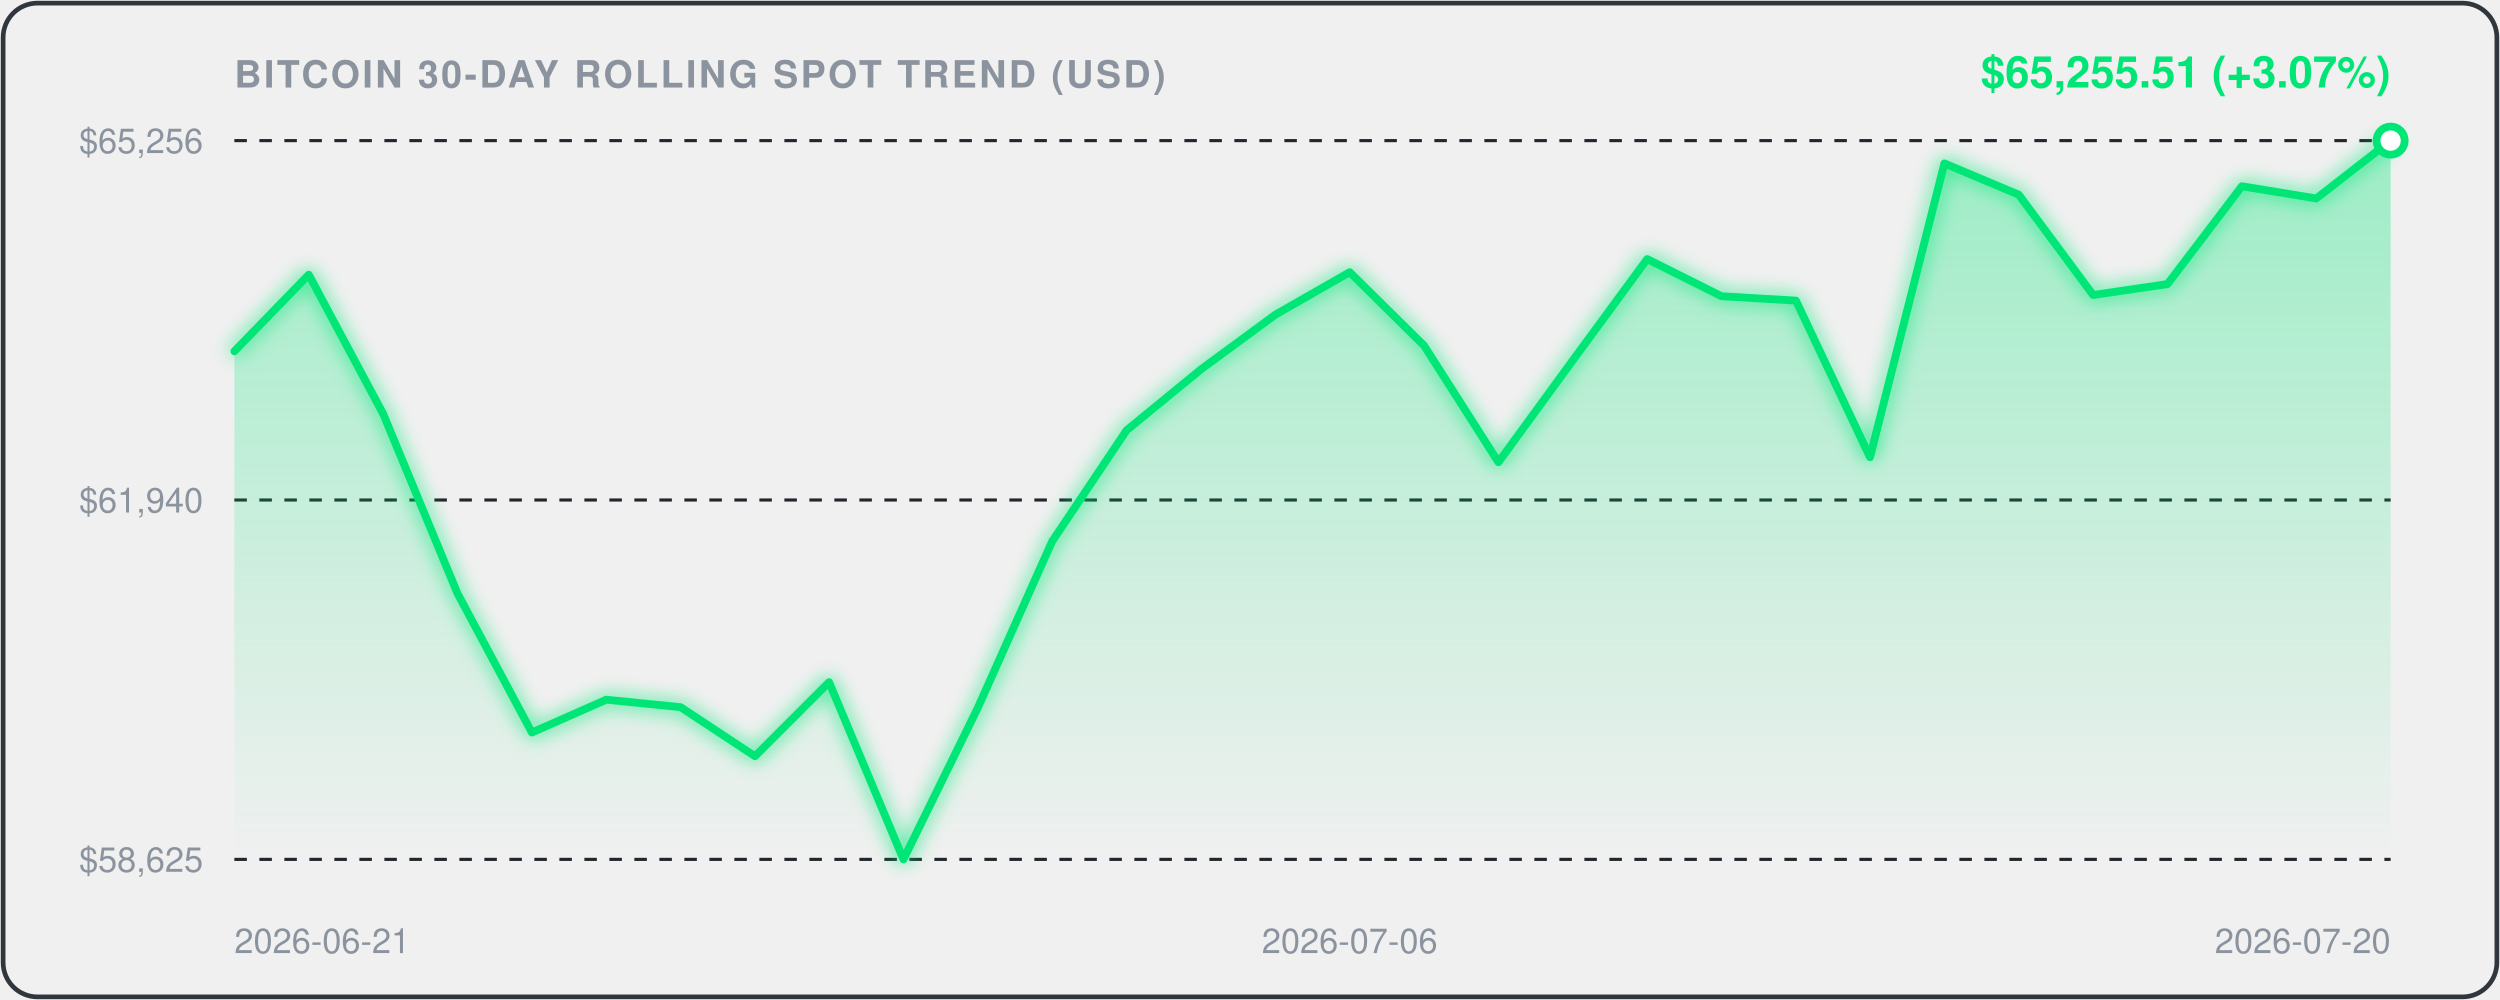
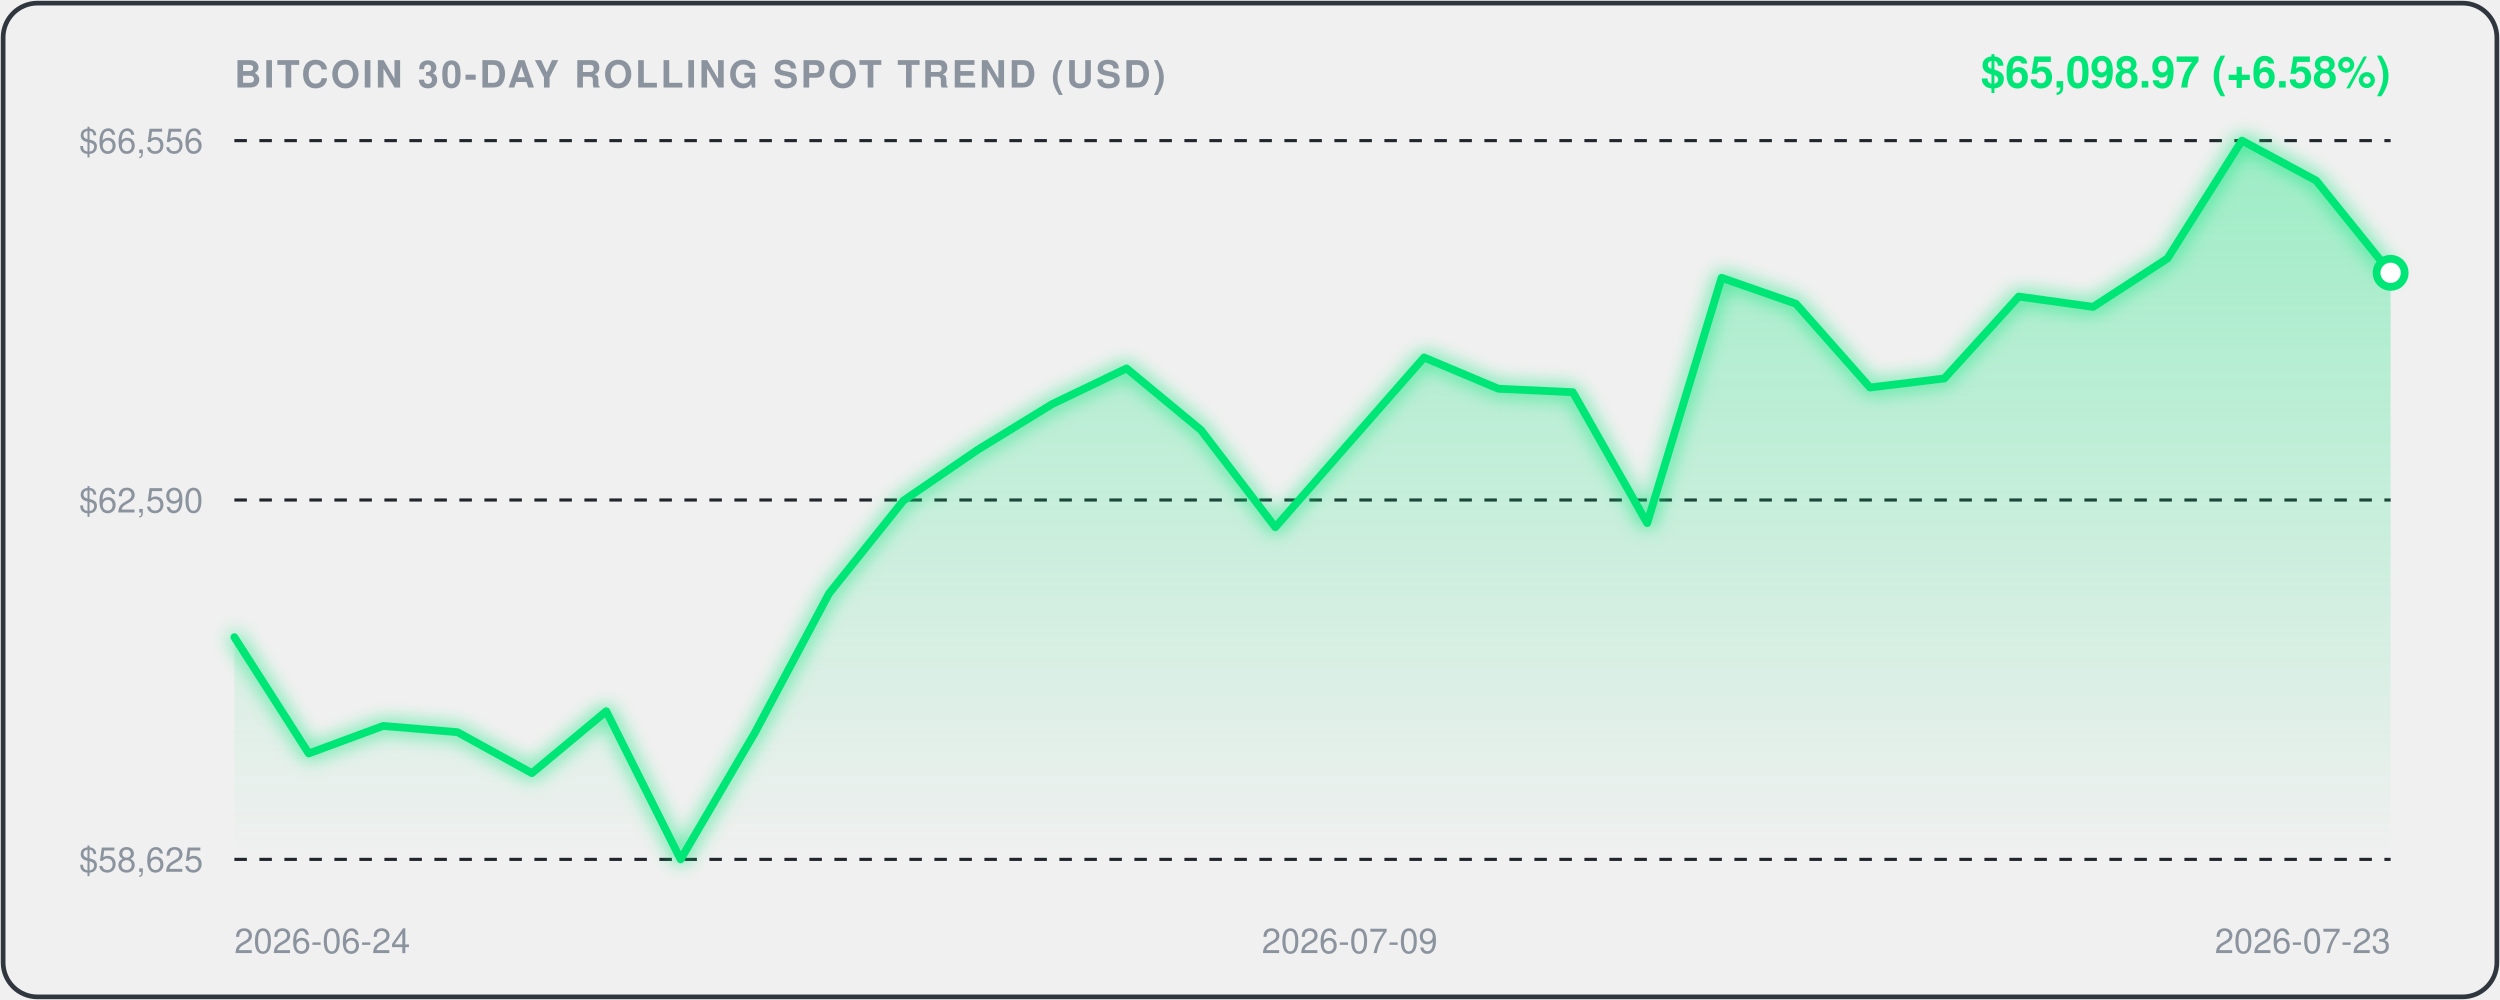
<svg xmlns="http://www.w3.org/2000/svg" viewBox="0 0 800 320" width="100%" height="100%" style="background:#0d1117;border-radius:12px;font-family:-apple-system,BlinkMacSystemFont,'Segoe UI',Helvetica,Arial,sans-serif;">
  <defs>
    <linearGradient id="areaGrad" x1="0" y1="0" x2="0" y2="1">
      <stop offset="0%" stop-color="rgba(0, 230, 118, 0.35)" />
      <stop offset="100%" stop-color="rgba(0, 230, 118, 0.0)" />
    </linearGradient>
    <filter id="glow" x="-20%" y="-20%" width="140%" height="140%">
      <feGaussianBlur stdDeviation="3" result="blur" />
      <feComposite in="SourceGraphic" in2="blur" operator="over" />
    </filter>
  </defs>
  <rect x="1" y="1" width="798" height="318" rx="11" fill="none" stroke="#30363d" stroke-width="1.5" />
  <text x="75" y="28" fill="#8b949e" font-size="12" font-weight="600" letter-spacing="0.8">BITCOIN 30-DAY ROLLING SPOT TREND (USD)</text>
-   <text x="765" y="28" text-anchor="end" fill="#00E676" font-size="14" font-weight="700">$65,255.51 (+3.07%)</text>
+   <text x="765" y="28" text-anchor="end" fill="#00E676" font-size="14" font-weight="700">$65,098.97 (+6.58%)</text>
  <line x1="75" y1="45" x2="765" y2="45" stroke="#21262d" stroke-width="1" stroke-dasharray="4,4" />
-   <text x="65" y="49" text-anchor="end" fill="#8b949e" font-size="11">$65,256</text>
+   <text x="65" y="49" text-anchor="end" fill="#8b949e" font-size="11">$66,556</text>
  <line x1="75" y1="160.0" x2="765" y2="160.0" stroke="#21262d" stroke-width="1" stroke-dasharray="4,4" />
-   <text x="65" y="164.0" text-anchor="end" fill="#8b949e" font-size="11">$61,940</text>
+   <text x="65" y="164.0" text-anchor="end" fill="#8b949e" font-size="11">$62,590</text>
  <line x1="75" y1="275" x2="765" y2="275" stroke="#21262d" stroke-width="1" stroke-dasharray="4,4" />
  <text x="65" y="279" text-anchor="end" fill="#8b949e" font-size="11">$58,625</text>
-   <path d="M 75.0,112.4 L 98.8,87.9 L 122.6,132.4 L 146.4,189.9 L 170.2,234.4 L 194.0,223.9 L 217.8,226.3 L 241.6,242.0 L 265.3,218.3 L 289.1,275.0 L 312.9,226.5 L 336.7,173.2 L 360.5,137.7 L 384.3,118.2 L 408.1,100.7 L 431.9,87.1 L 455.7,110.6 L 479.5,147.9 L 503.3,115.3 L 527.1,82.9 L 550.9,94.8 L 574.7,96.2 L 598.4,146.3 L 622.2,52.3 L 646.0,62.3 L 669.8,94.4 L 693.6,90.9 L 717.4,59.6 L 741.2,63.5 L 765.0,45.0 L 765.0,275.0 L 75.0,275.0 Z" fill="url(#areaGrad)" />
-   <path d="M 75.0,112.4 L 98.8,87.9 L 122.6,132.4 L 146.4,189.9 L 170.2,234.4 L 194.0,223.9 L 217.8,226.3 L 241.6,242.0 L 265.3,218.3 L 289.1,275.0 L 312.9,226.5 L 336.7,173.2 L 360.5,137.7 L 384.3,118.2 L 408.1,100.7 L 431.9,87.1 L 455.7,110.6 L 479.5,147.9 L 503.3,115.3 L 527.1,82.9 L 550.9,94.8 L 574.7,96.2 L 598.4,146.3 L 622.2,52.3 L 646.0,62.3 L 669.8,94.4 L 693.6,90.9 L 717.4,59.6 L 741.2,63.5 L 765.0,45.0" fill="none" stroke="#00E676" stroke-width="2.5" stroke-linecap="round" stroke-linejoin="round" filter="url(#glow)" />
-   <circle cx="765.0" cy="45.0" r="4.5" fill="#ffffff" stroke="#00E676" stroke-width="2.5" />
-   <text x="75.0" y="305" fill="#8b949e" font-size="11" text-anchor="start">2026-06-21</text>
-   <text x="431.9" y="305" fill="#8b949e" font-size="11" text-anchor="middle">2026-07-06</text>
-   <text x="765.0" y="305" fill="#8b949e" font-size="11" text-anchor="end">2026-07-20</text>
+   <path d="M 75.0,203.9 L 98.8,241.1 L 122.6,232.3 L 146.4,234.3 L 170.2,247.4 L 194.0,227.6 L 217.8,275.0 L 241.6,234.4 L 265.3,189.9 L 289.1,160.2 L 312.9,143.9 L 336.7,129.3 L 360.5,117.9 L 384.3,137.6 L 408.1,168.7 L 431.9,141.5 L 455.7,114.4 L 479.5,124.4 L 503.3,125.5 L 527.1,167.4 L 550.9,88.9 L 574.7,97.2 L 598.4,124.0 L 622.2,121.1 L 646.0,94.9 L 669.8,98.2 L 693.6,82.7 L 717.4,45.0 L 741.2,57.8 L 765.0,87.3 L 765.0,275.0 L 75.0,275.0 Z" fill="url(#areaGrad)" />
+   <path d="M 75.0,203.9 L 98.8,241.1 L 122.6,232.3 L 146.4,234.3 L 170.2,247.4 L 194.0,227.6 L 217.8,275.0 L 241.6,234.4 L 265.3,189.9 L 289.1,160.2 L 312.9,143.9 L 336.7,129.3 L 360.5,117.9 L 384.3,137.6 L 408.1,168.7 L 431.9,141.5 L 455.7,114.4 L 479.5,124.4 L 503.3,125.5 L 527.1,167.4 L 550.9,88.9 L 574.7,97.2 L 598.4,124.0 L 622.2,121.1 L 646.0,94.9 L 669.8,98.2 L 693.6,82.7 L 717.4,45.0 L 741.2,57.8 L 765.0,87.3" fill="none" stroke="#00E676" stroke-width="2.5" stroke-linecap="round" stroke-linejoin="round" filter="url(#glow)" />
+   <circle cx="765.0" cy="87.3" r="4.5" fill="#ffffff" stroke="#00E676" stroke-width="2.5" />
+   <text x="75.0" y="305" fill="#8b949e" font-size="11" text-anchor="start">2026-06-24</text>
+   <text x="431.9" y="305" fill="#8b949e" font-size="11" text-anchor="middle">2026-07-09</text>
+   <text x="765.0" y="305" fill="#8b949e" font-size="11" text-anchor="end">2026-07-23</text>
</svg>
